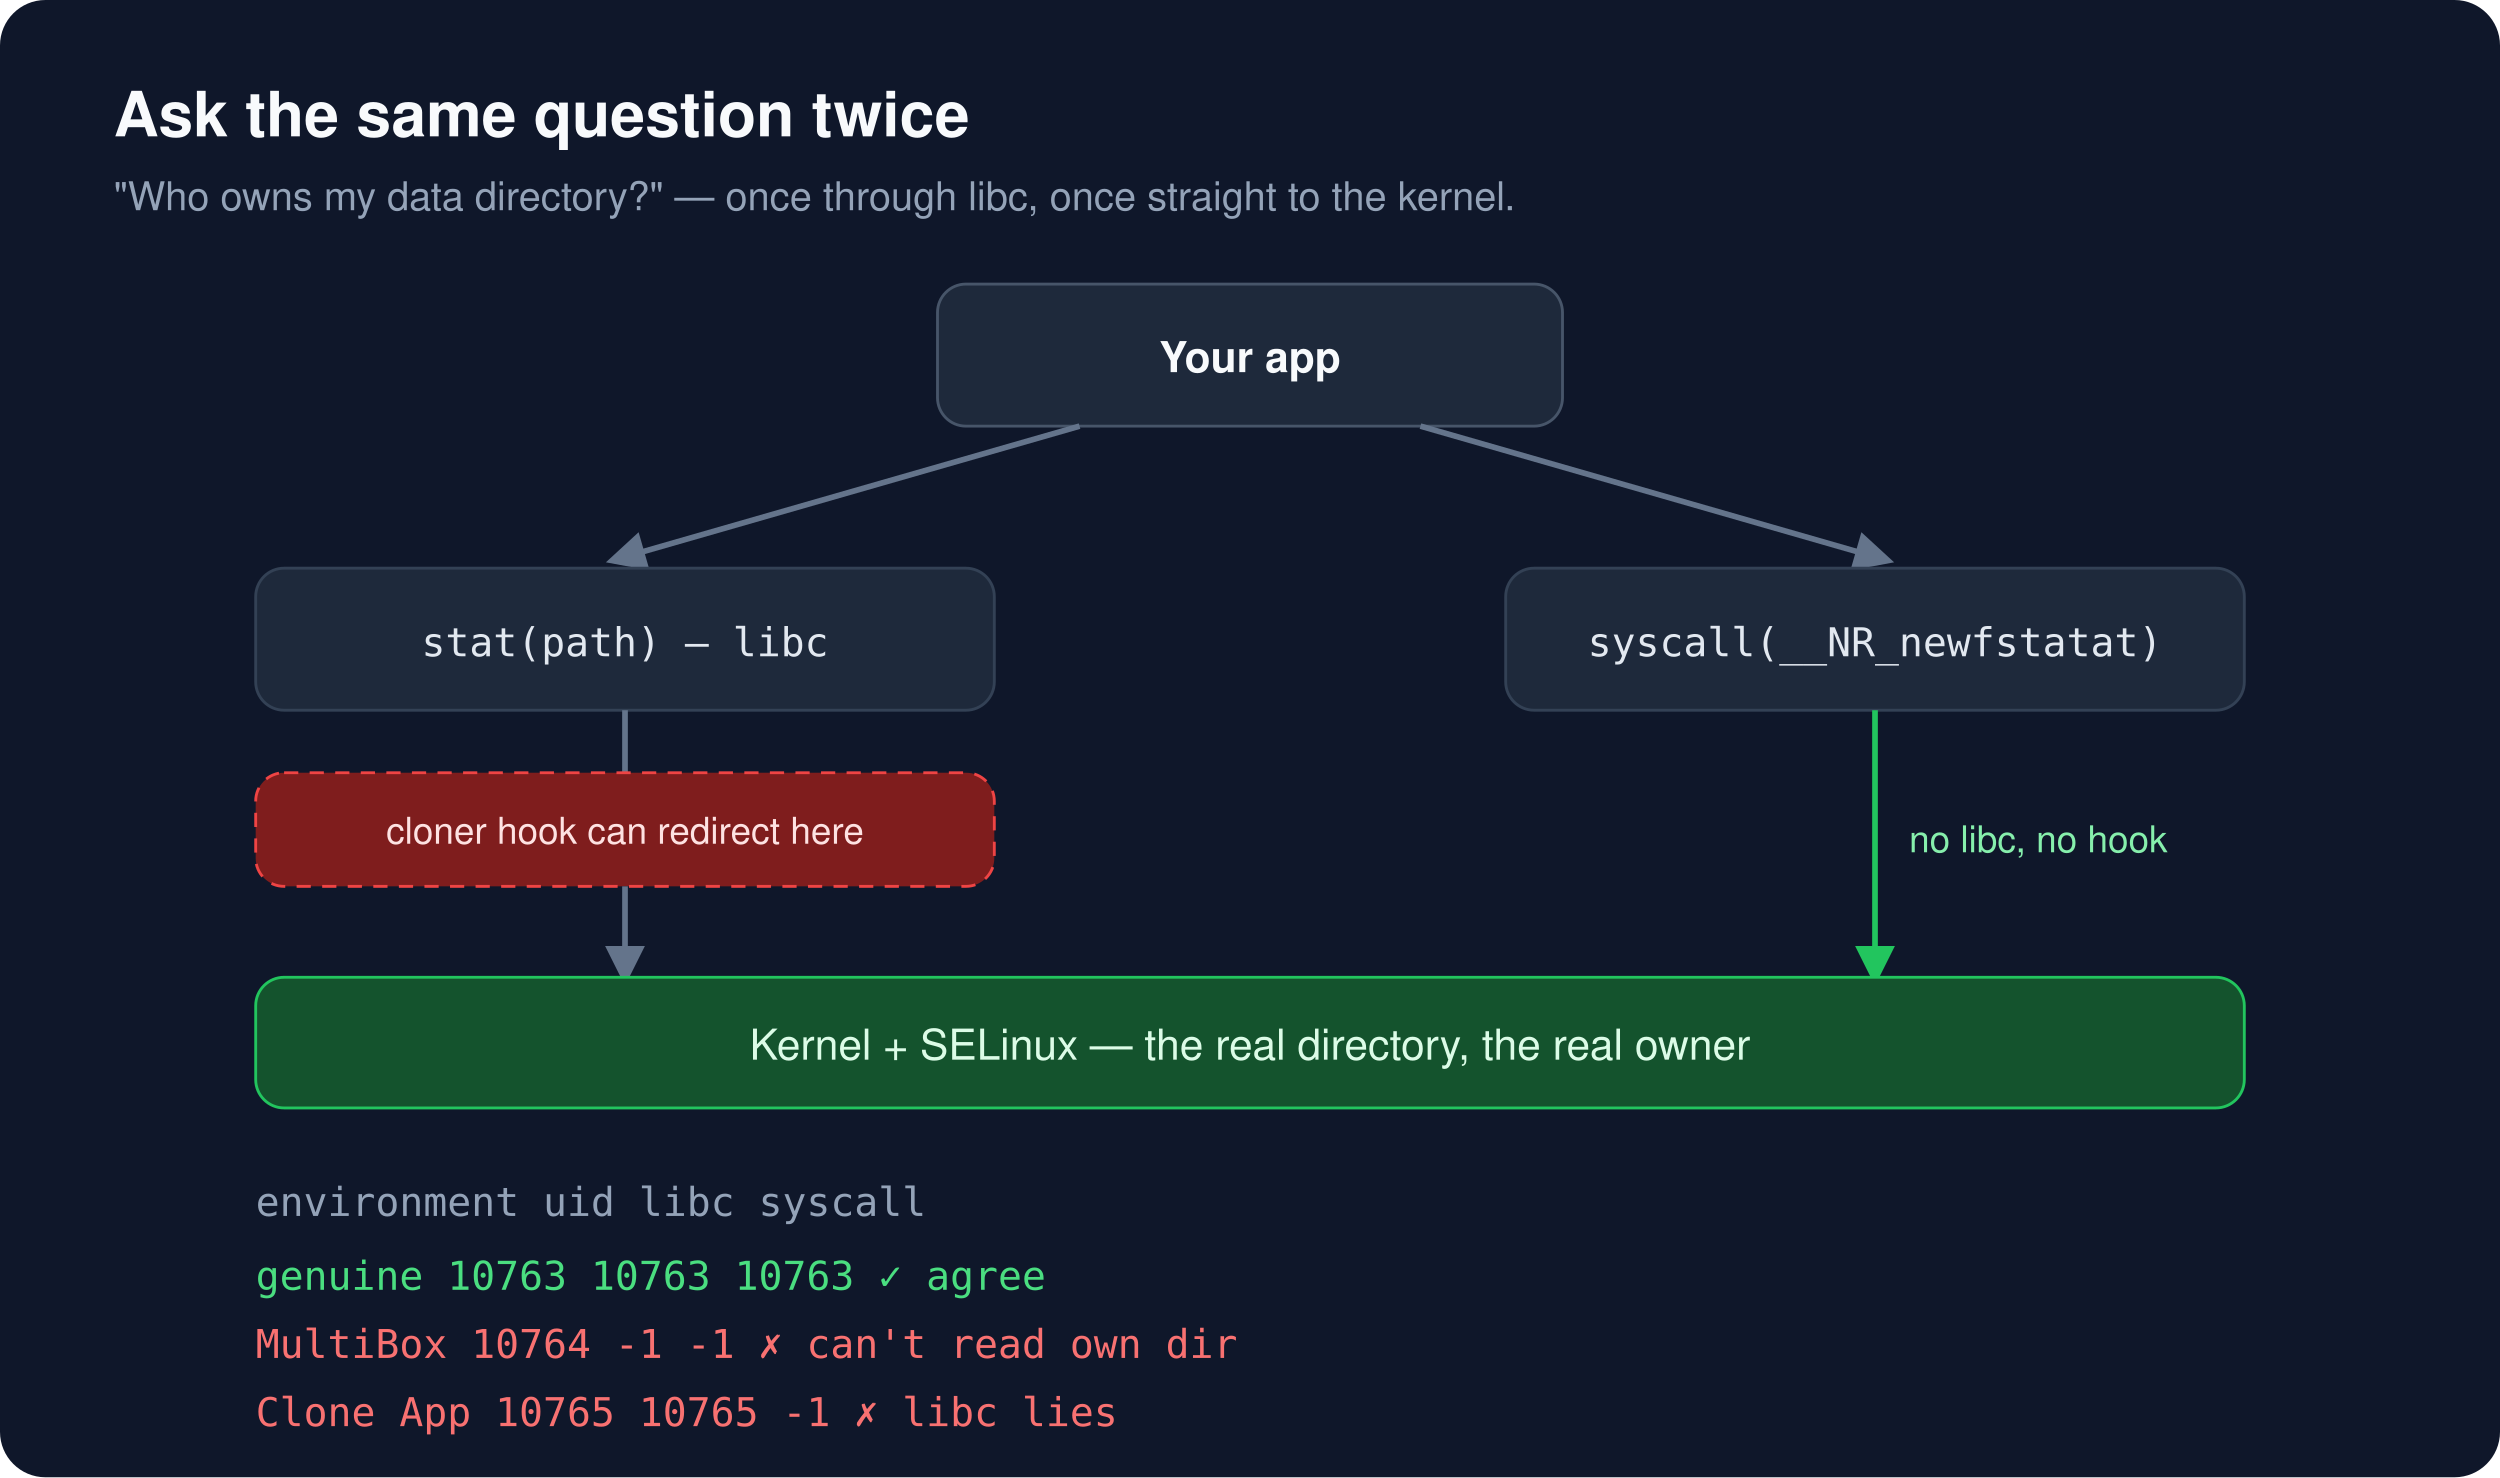
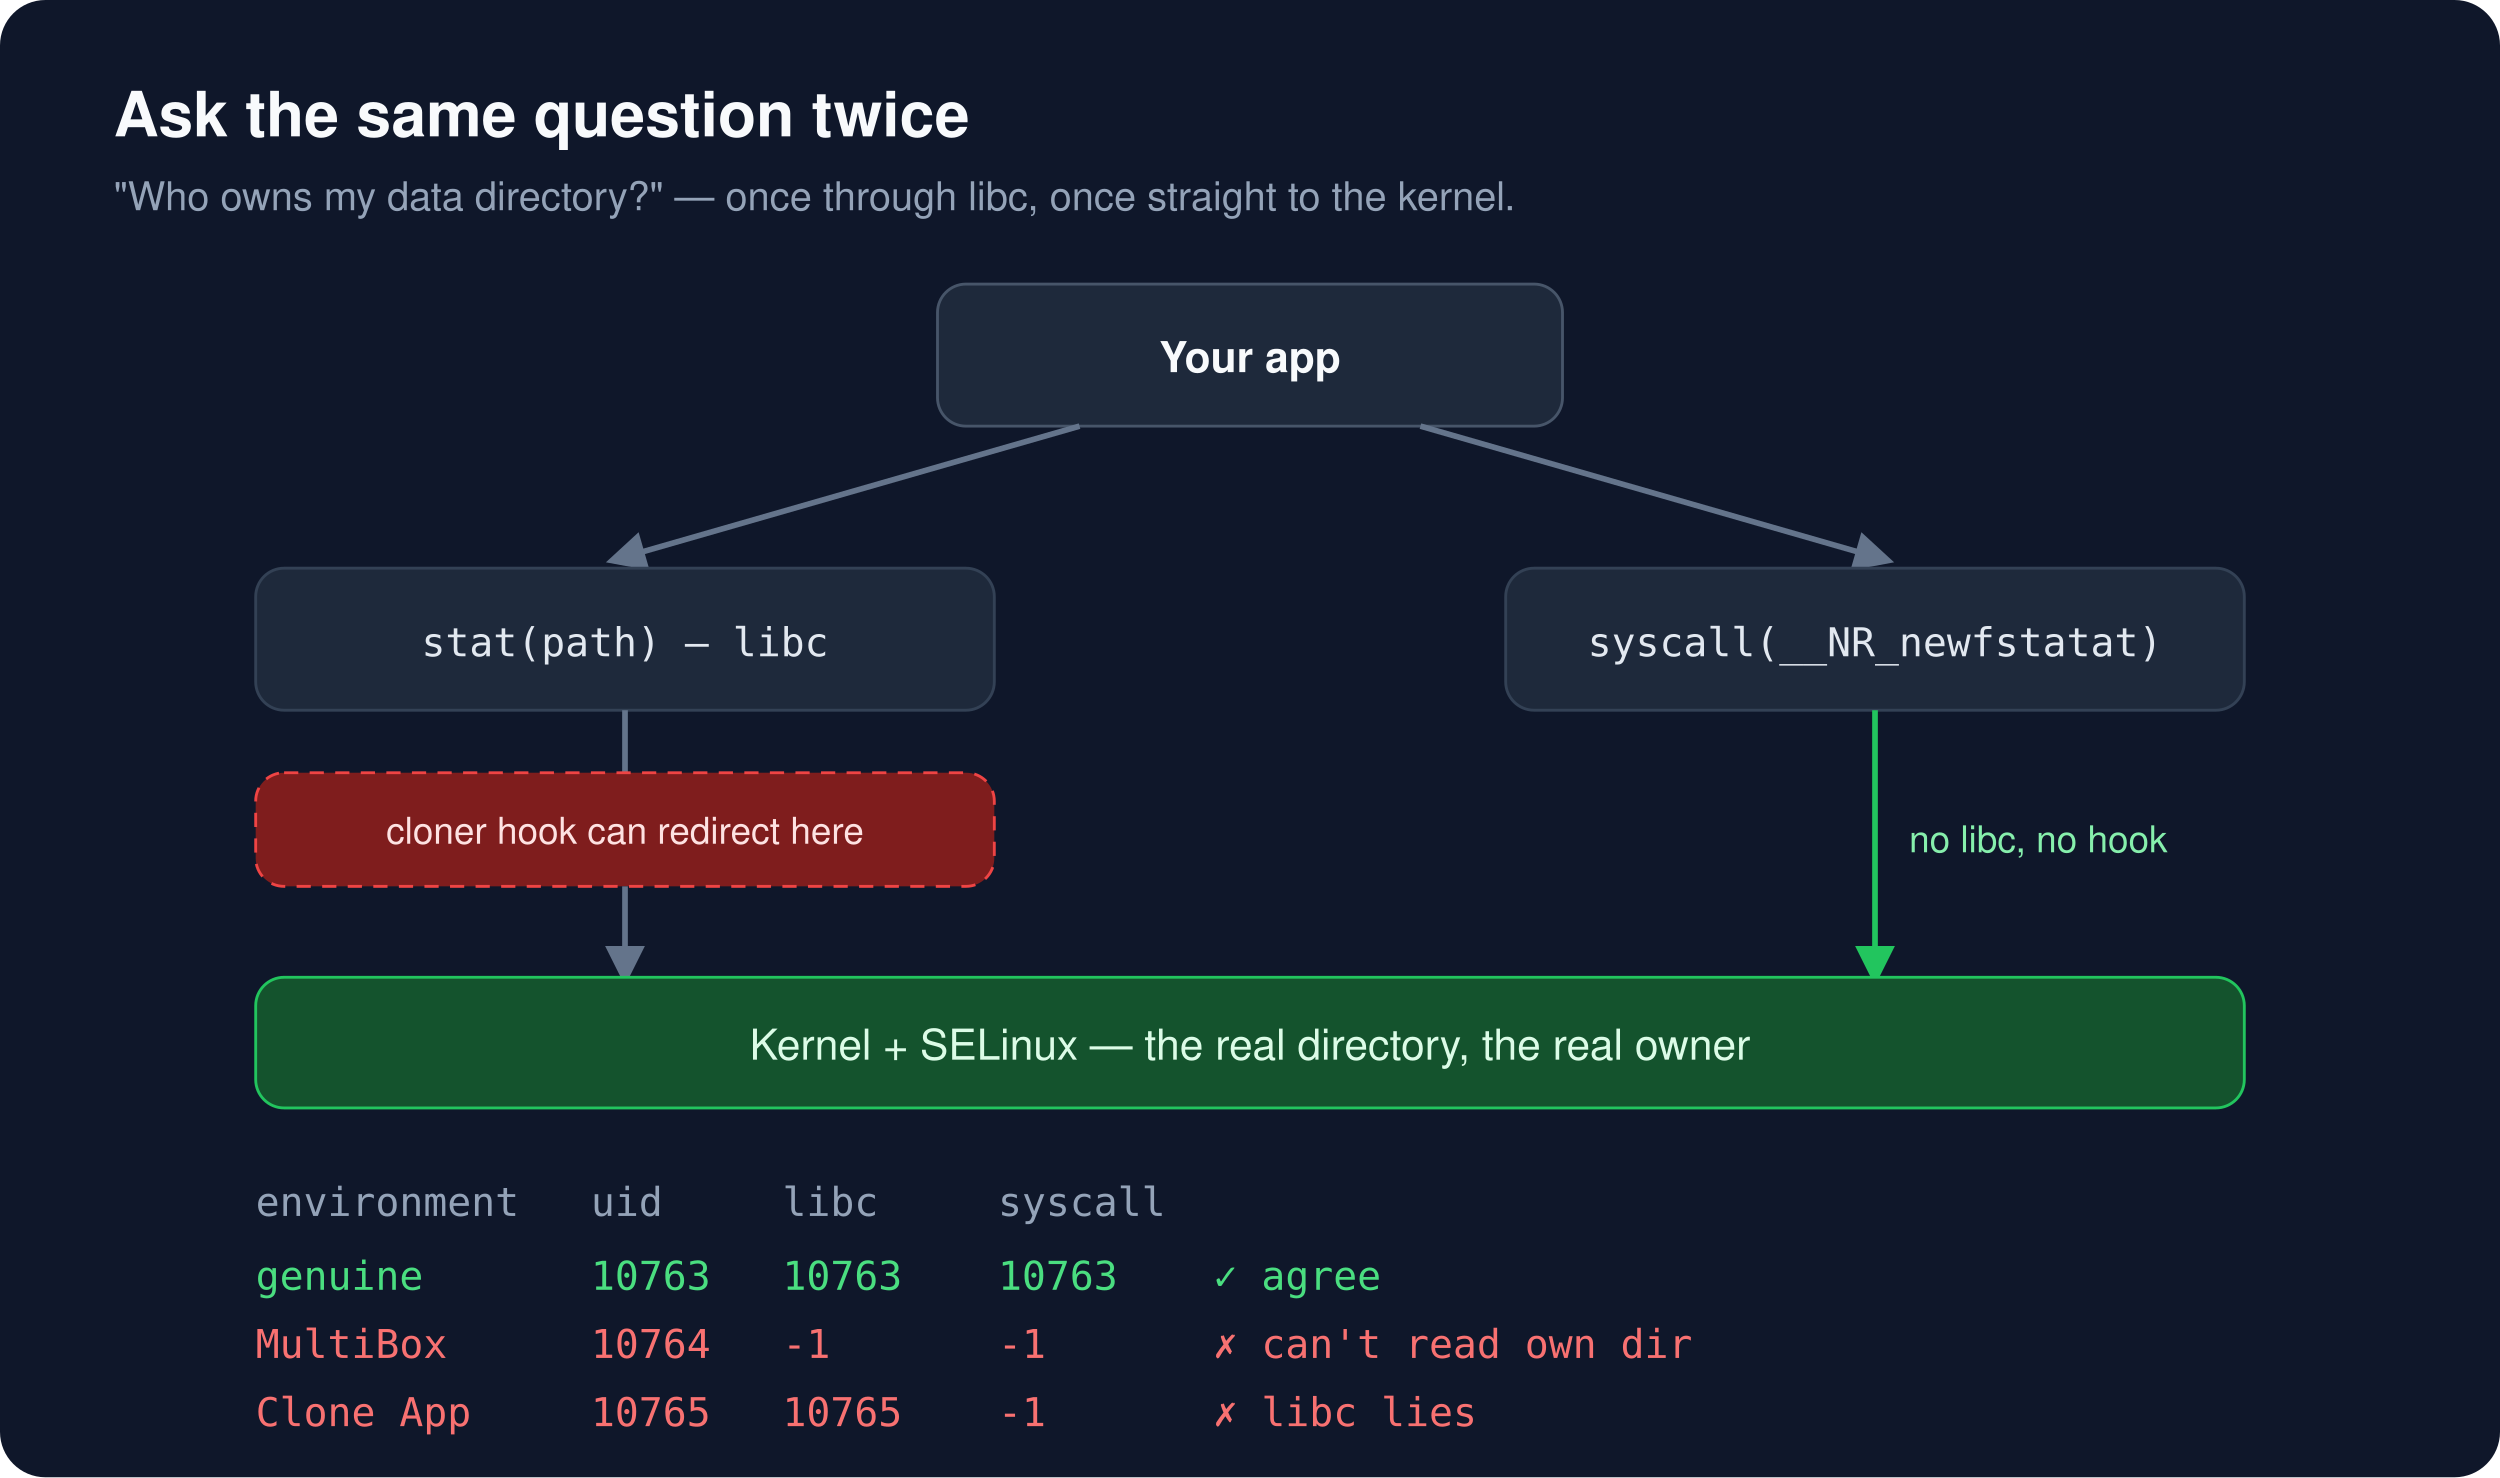
<svg xmlns="http://www.w3.org/2000/svg" viewBox="0 0 880 520" font-family="-apple-system, Segoe UI, Helvetica, Arial, sans-serif">
  <rect width="880" height="520" rx="16" fill="#0f172a" />
  <text x="40" y="48" fill="#f8fafc" font-size="22" font-weight="700">Ask the same question twice</text>
  <text x="40" y="74" fill="#94a3b8" font-size="14">"Who owns my data directory?" — once through libc, once straight to the kernel.</text>
  <rect x="330" y="100" width="220" height="50" rx="10" fill="#1e293b" stroke="#475569" />
  <text x="440" y="131" fill="#f8fafc" font-size="15" text-anchor="middle" font-weight="600">Your app</text>
  <path d="M380 150 L220 196" stroke="#64748b" stroke-width="2" marker-end="url(#a)" />
  <rect x="90" y="200" width="260" height="50" rx="10" fill="#1e293b" stroke="#334155" />
  <text x="220" y="231" fill="#e2e8f0" font-size="14" text-anchor="middle" font-family="ui-monospace, Menlo, monospace">stat(path)  — libc</text>
  <path d="M220 250 V272" stroke="#64748b" stroke-width="2" />
  <rect x="90" y="272" width="260" height="40" rx="10" fill="#7f1d1d" stroke="#ef4444" stroke-dasharray="5 4" />
  <text x="220" y="297" fill="#fee2e2" font-size="13" text-anchor="middle">cloner hook can redirect here</text>
  <path d="M220 312 V340" stroke="#64748b" stroke-width="2" marker-end="url(#a)" />
  <path d="M500 150 L660 196" stroke="#64748b" stroke-width="2" marker-end="url(#a)" />
  <rect x="530" y="200" width="260" height="50" rx="10" fill="#1e293b" stroke="#334155" />
  <text x="660" y="231" fill="#e2e8f0" font-size="14" text-anchor="middle" font-family="ui-monospace, Menlo, monospace">syscall(__NR_newfstatat)</text>
  <path d="M660 250 V340" stroke="#22c55e" stroke-width="2" marker-end="url(#g)" />
  <text x="672" y="300" fill="#86efac" font-size="13">no libc, no hook</text>
  <rect x="90" y="344" width="700" height="46" rx="10" fill="#14532d" stroke="#22c55e" />
  <text x="440" y="373" fill="#dcfce7" font-size="15" text-anchor="middle">Kernel + SELinux  —  the real directory, the real owner</text>
-   <g font-size="14" font-family="ui-monospace, Menlo, monospace">
+   <g font-size="14" font-family="ui-monospace, Menlo, monospace" xml:space="preserve">
    <text x="90" y="428" fill="#94a3b8">environment   uid     libc     syscall</text>
    <text x="90" y="454" fill="#4ade80">genuine       10763   10763    10763    ✓ agree</text>
    <text x="90" y="478" fill="#f87171">MultiBox      10764   -1       -1       ✗ can't read own dir</text>
    <text x="90" y="502" fill="#f87171">Clone App     10765   10765    -1       ✗ libc lies</text>
  </g>
  <defs>
    <marker id="a" viewBox="0 0 10 10" refX="5" refY="5" markerWidth="7" markerHeight="7" orient="auto">
      <path d="M0 0 L10 5 L0 10z" fill="#64748b" />
    </marker>
    <marker id="g" viewBox="0 0 10 10" refX="5" refY="5" markerWidth="7" markerHeight="7" orient="auto">
      <path d="M0 0 L10 5 L0 10z" fill="#22c55e" />
    </marker>
  </defs>
</svg>
